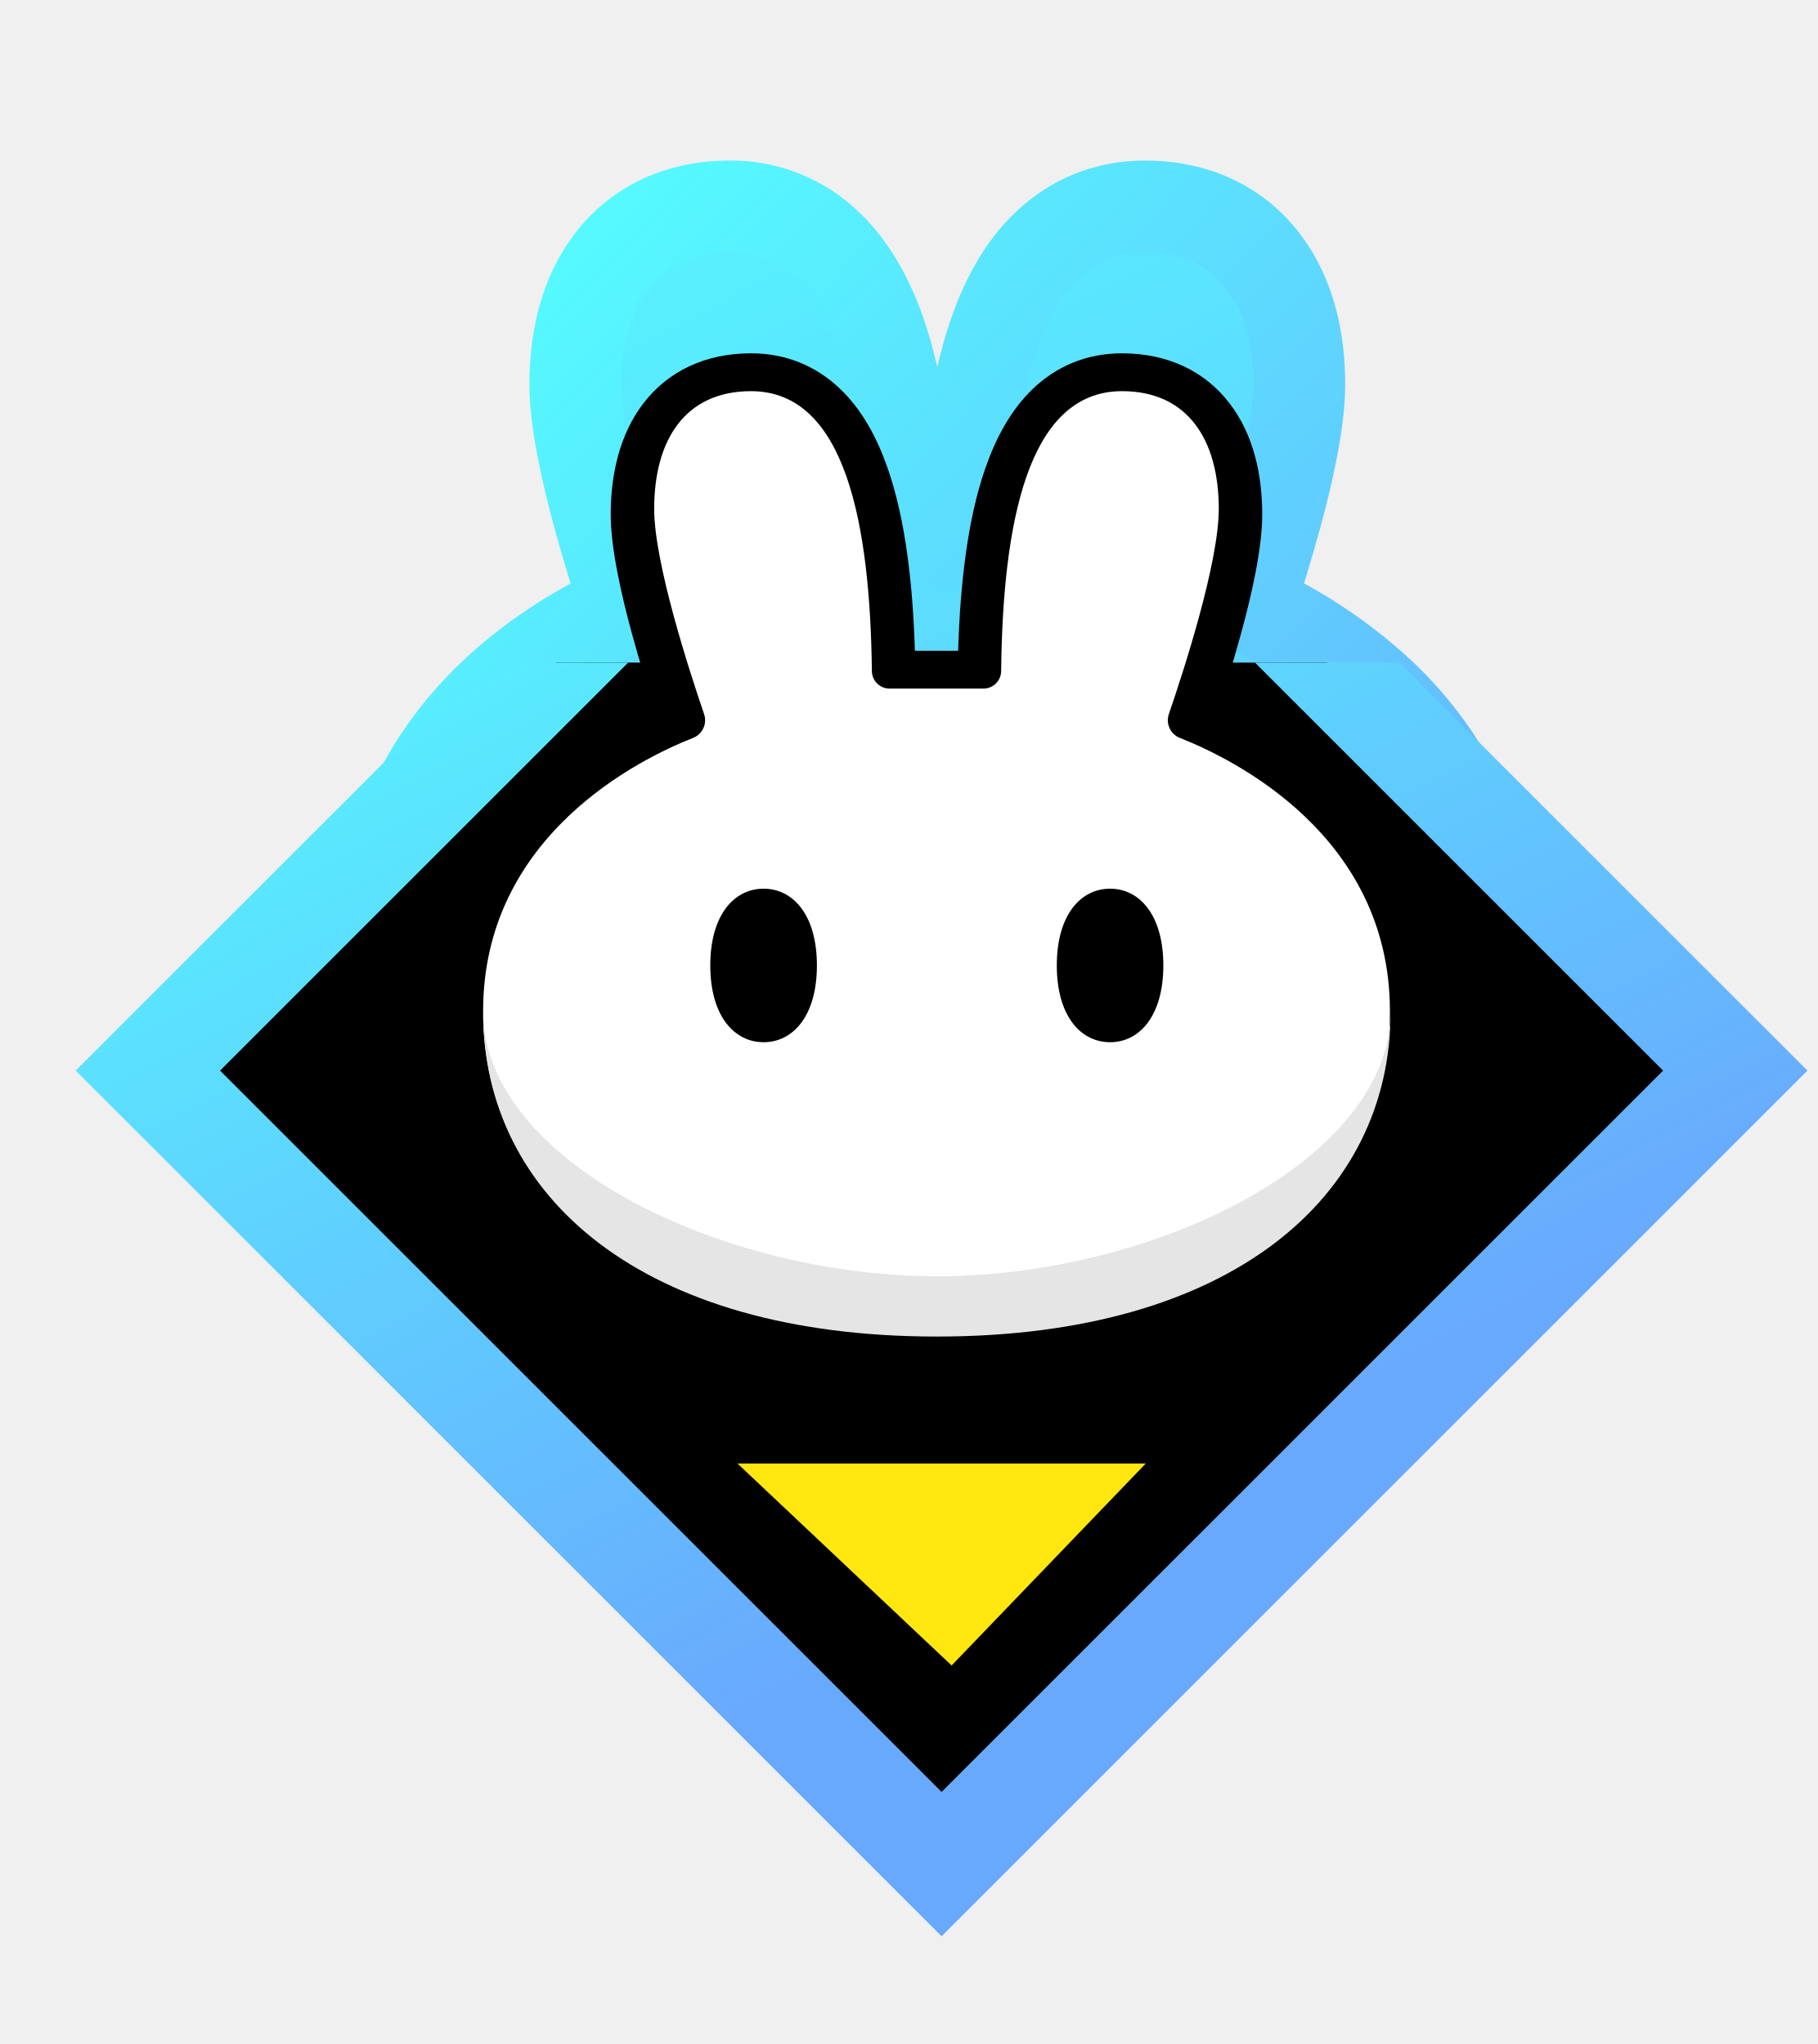
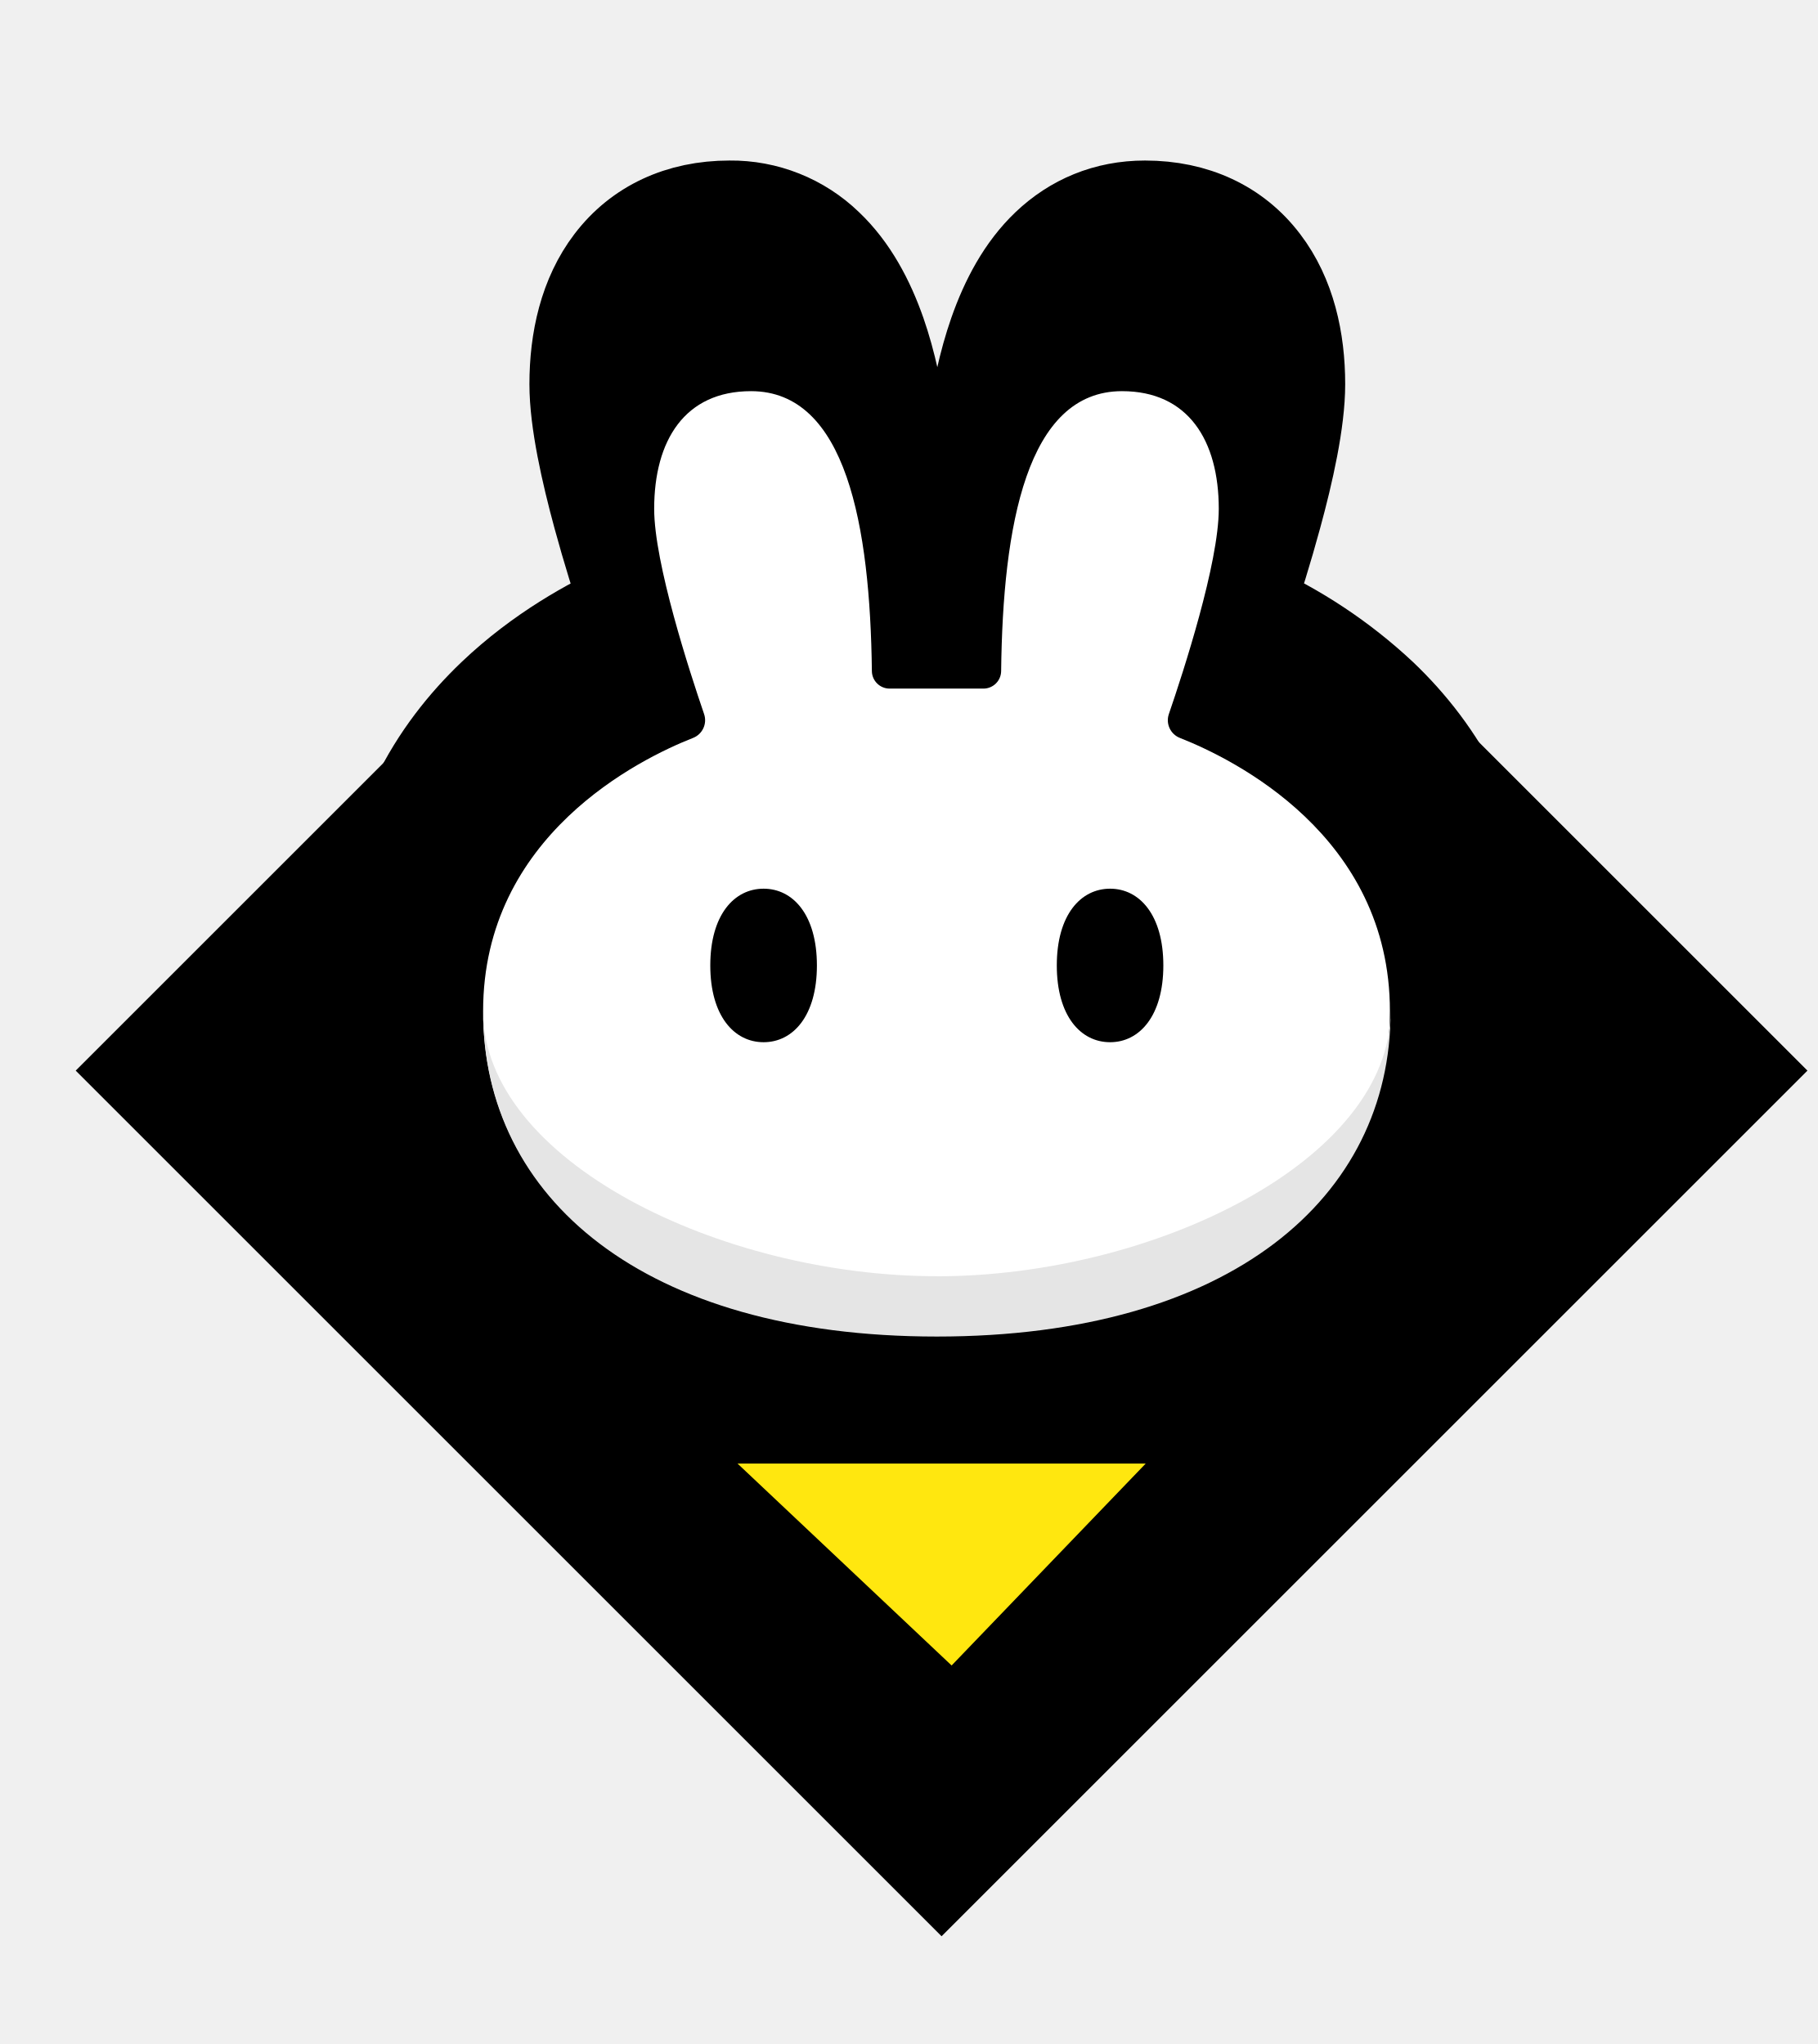
<svg xmlns="http://www.w3.org/2000/svg" viewBox="0 0 24 27" fill="none" color="textSubtle" width="20px">
  <path d="M12.372 17.907h.011c2.261-.002 4.078-.539 5.345-1.499 1.281-.97 1.96-2.348 1.96-3.907 0-1.5-.677-2.583-1.444-3.315a6.393 6.393 0 00-1.76-1.168c.107-.322.243-.753.364-1.199.158-.578.31-1.252.31-1.744 0-.584-.128-1.167-.472-1.617-.361-.476-.906-.731-1.565-.731-.513 0-.948.188-1.29.513-.326.31-.544.725-.696 1.16-.27.774-.373 1.751-.401 2.727h-.712c-.028-.976-.131-1.953-.4-2.727-.152-.435-.371-.85-.698-1.16a1.824 1.824 0 00-1.289-.513c-.659 0-1.203.255-1.565.73-.344.451-.472 1.034-.472 1.618 0 .492.153 1.166.31 1.744.121.446.257.877.364 1.2-.464.209-1.145.58-1.76 1.167C5.745 9.918 5.067 11 5.067 12.5c0 1.559.68 2.936 1.961 3.907 1.267.96 3.084 1.497 5.344 1.499z" fill="url(#paint0_linear_2863_25822)" stroke="url(#paint1_linear_2863_25822)" stroke-width="1.213" />
  <g clip-path="url(#clip0_2863_25822)">
    <path transform="rotate(45 12.435 3.66)" fill="#000" stroke="url(#paint2_linear_2863_25822)" stroke-width="1.348" d="M12.435 3.661H27.258V18.484H12.435z" />
  </g>
  <path d="M12.362 18.289c-2.024-.002-3.654-.482-4.793-1.345-1.152-.874-1.764-2.113-1.764-3.515 0-1.352.61-2.326 1.3-2.985A5.732 5.732 0 018.66 9.408c-.094-.286-.212-.66-.317-1.046-.14-.516-.278-1.122-.278-1.566 0-.526.116-1.054.428-1.464.33-.433.827-.665 1.425-.665.467 0 .863.171 1.174.467.296.282.494.658.63 1.049.24.688.333 1.551.36 2.413h.571c.027-.862.12-1.725.36-2.413.136-.391.333-.767.63-1.05.31-.295.707-.466 1.174-.466.598 0 1.094.232 1.424.665.313.41.428.938.428 1.464 0 .444-.137 1.05-.278 1.566-.105.386-.222.76-.316 1.046.416.19 1.013.52 1.554 1.036.69.66 1.3 1.633 1.3 2.985 0 1.402-.611 2.641-1.764 3.515-1.139.863-2.769 1.343-4.793 1.345h-.01z" fill="#000" />
  <path d="M9.918 5.167c-.876 0-1.279.652-1.279 1.555 0 .717.469 2.154.66 2.713a.251.251 0 01-.148.313c-.701.276-2.771 1.289-2.771 3.607 0 2.442 2.103 4.283 5.983 4.286H12.372c3.88-.003 5.983-1.844 5.983-4.286 0-2.319-2.07-3.33-2.772-3.607a.251.251 0 01-.148-.313c.192-.559.66-1.996.66-2.713 0-.903-.403-1.555-1.278-1.555-1.26 0-1.574 1.783-1.596 3.698a.234.234 0 01-.233.231h-1.241a.234.234 0 01-.233-.231c-.023-1.915-.337-3.698-1.596-3.698z" fill="#fff" />
  <path d="M12.372 16.858c-2.85 0-5.988-1.524-5.992-3.499v.01c0 2.443 2.107 4.286 5.992 4.286s5.992-1.843 5.992-4.287v-.009c-.005 1.975-3.142 3.5-5.992 3.5z" fill="#E5E5E5" />
  <path d="M10.788 12.753c0 .666-.315 1.014-.704 1.014-.389 0-.704-.348-.704-1.014 0-.667.315-1.014.704-1.014.389 0 .704.347.704 1.014zM15.363 12.753c0 .666-.315 1.014-.703 1.014-.39 0-.704-.348-.704-1.014 0-.667.315-1.014.704-1.014.388 0 .703.347.703 1.014z" fill="#000" />
  <path d="M15.13 19.333H9.74L12.567 22l2.563-2.667z" fill="#FFE70F" />
  <defs>
    <linearGradient id="paint0_linear_2863_25822" x1="10.433" y1="2" x2="15.735" y2="12.047" gradientUnits="userSpaceOnUse">
-       <stop stop-color="#57F1FF" />
-       <stop offset="1" stop-color="#61CCFE" />
+       <stop stopColor="#57F1FF" />
+       <stop offset="1" stopColor="#61CCFE" />
    </linearGradient>
    <linearGradient id="paint1_linear_2863_25822" x1="6.057" y1="3.733" x2="19.214" y2="16.364" gradientUnits="userSpaceOnUse">
-       <stop stop-color="#54FDFF" />
-       <stop offset="1" stop-color="#69A9FD" />
+       <stop stopColor="#54FDFF" />
+       <stop offset="1" stopColor="#69A9FD" />
    </linearGradient>
    <linearGradient id="paint2_linear_2863_25822" x1="11.482" y1="0.774" x2="28.157" y2="6.015" gradientUnits="userSpaceOnUse">
-       <stop stop-color="#54FDFF" />
-       <stop offset="1" stop-color="#69A9FD" />
+       <stop stopColor="#54FDFF" />
+       <stop offset="1" stopColor="#69A9FD" />
    </linearGradient>
    <clipPath id="clip0_2863_25822">
      <path fill="#fff" transform="translate(1 8.752)" d="M0 0H22.909V17.519H0z" />
    </clipPath>
  </defs>
</svg>
